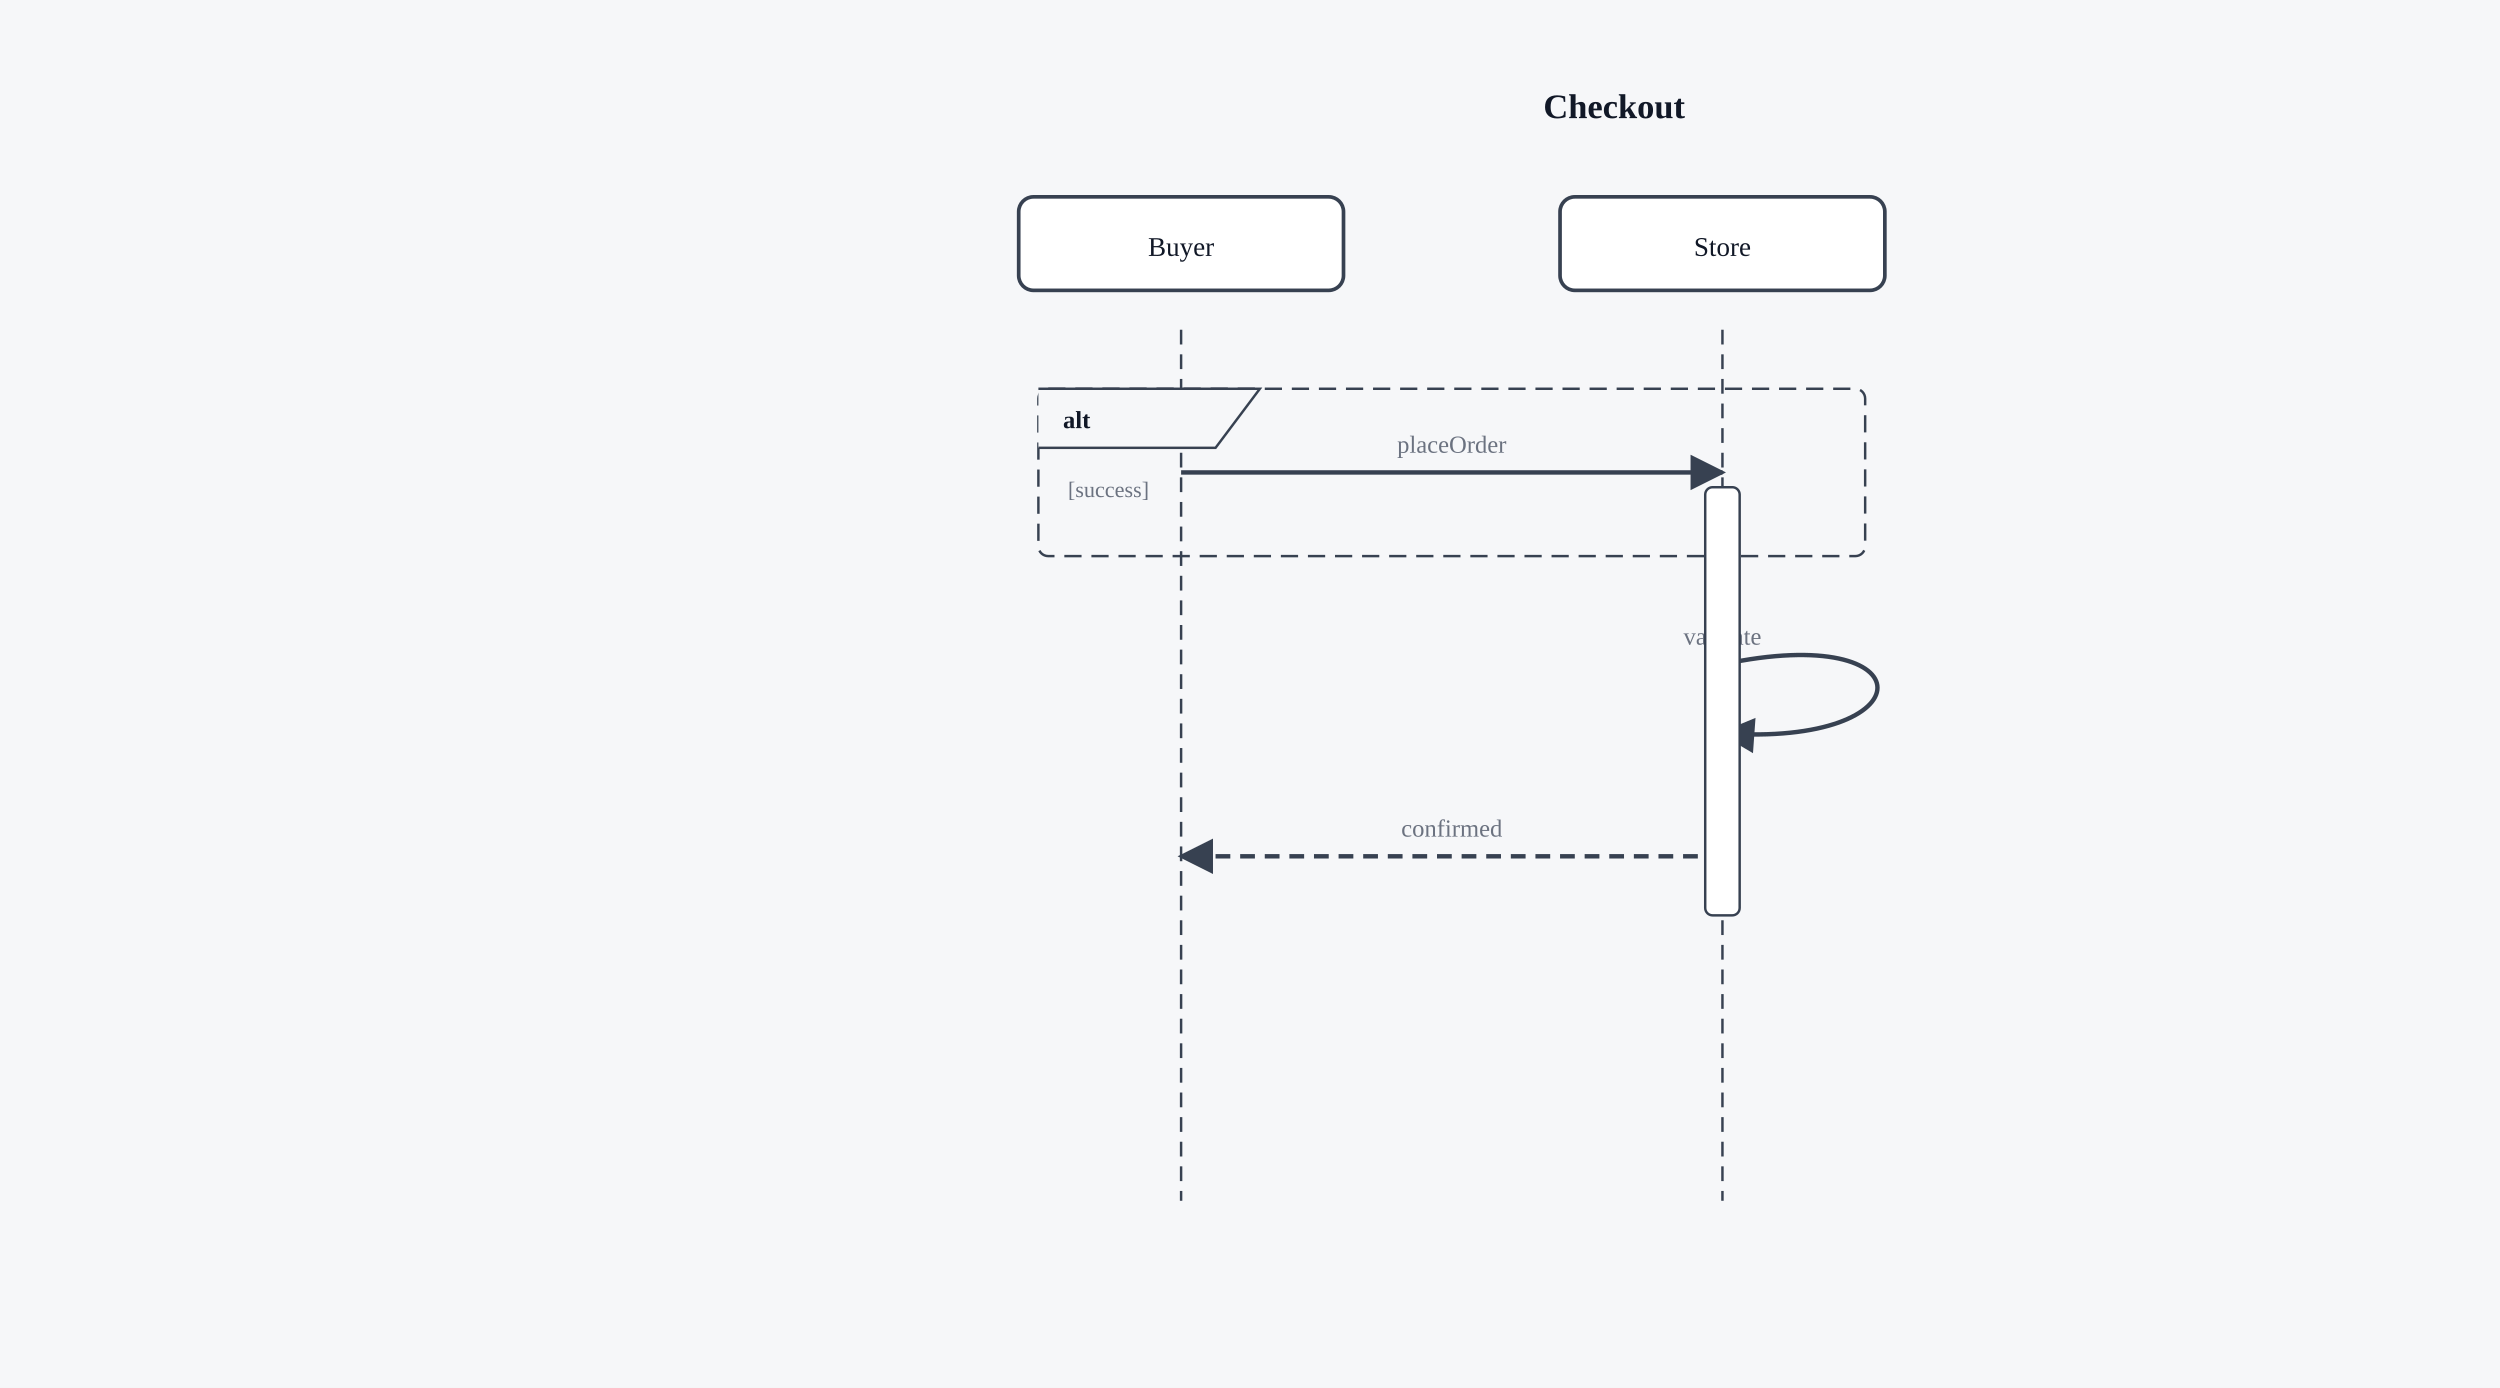
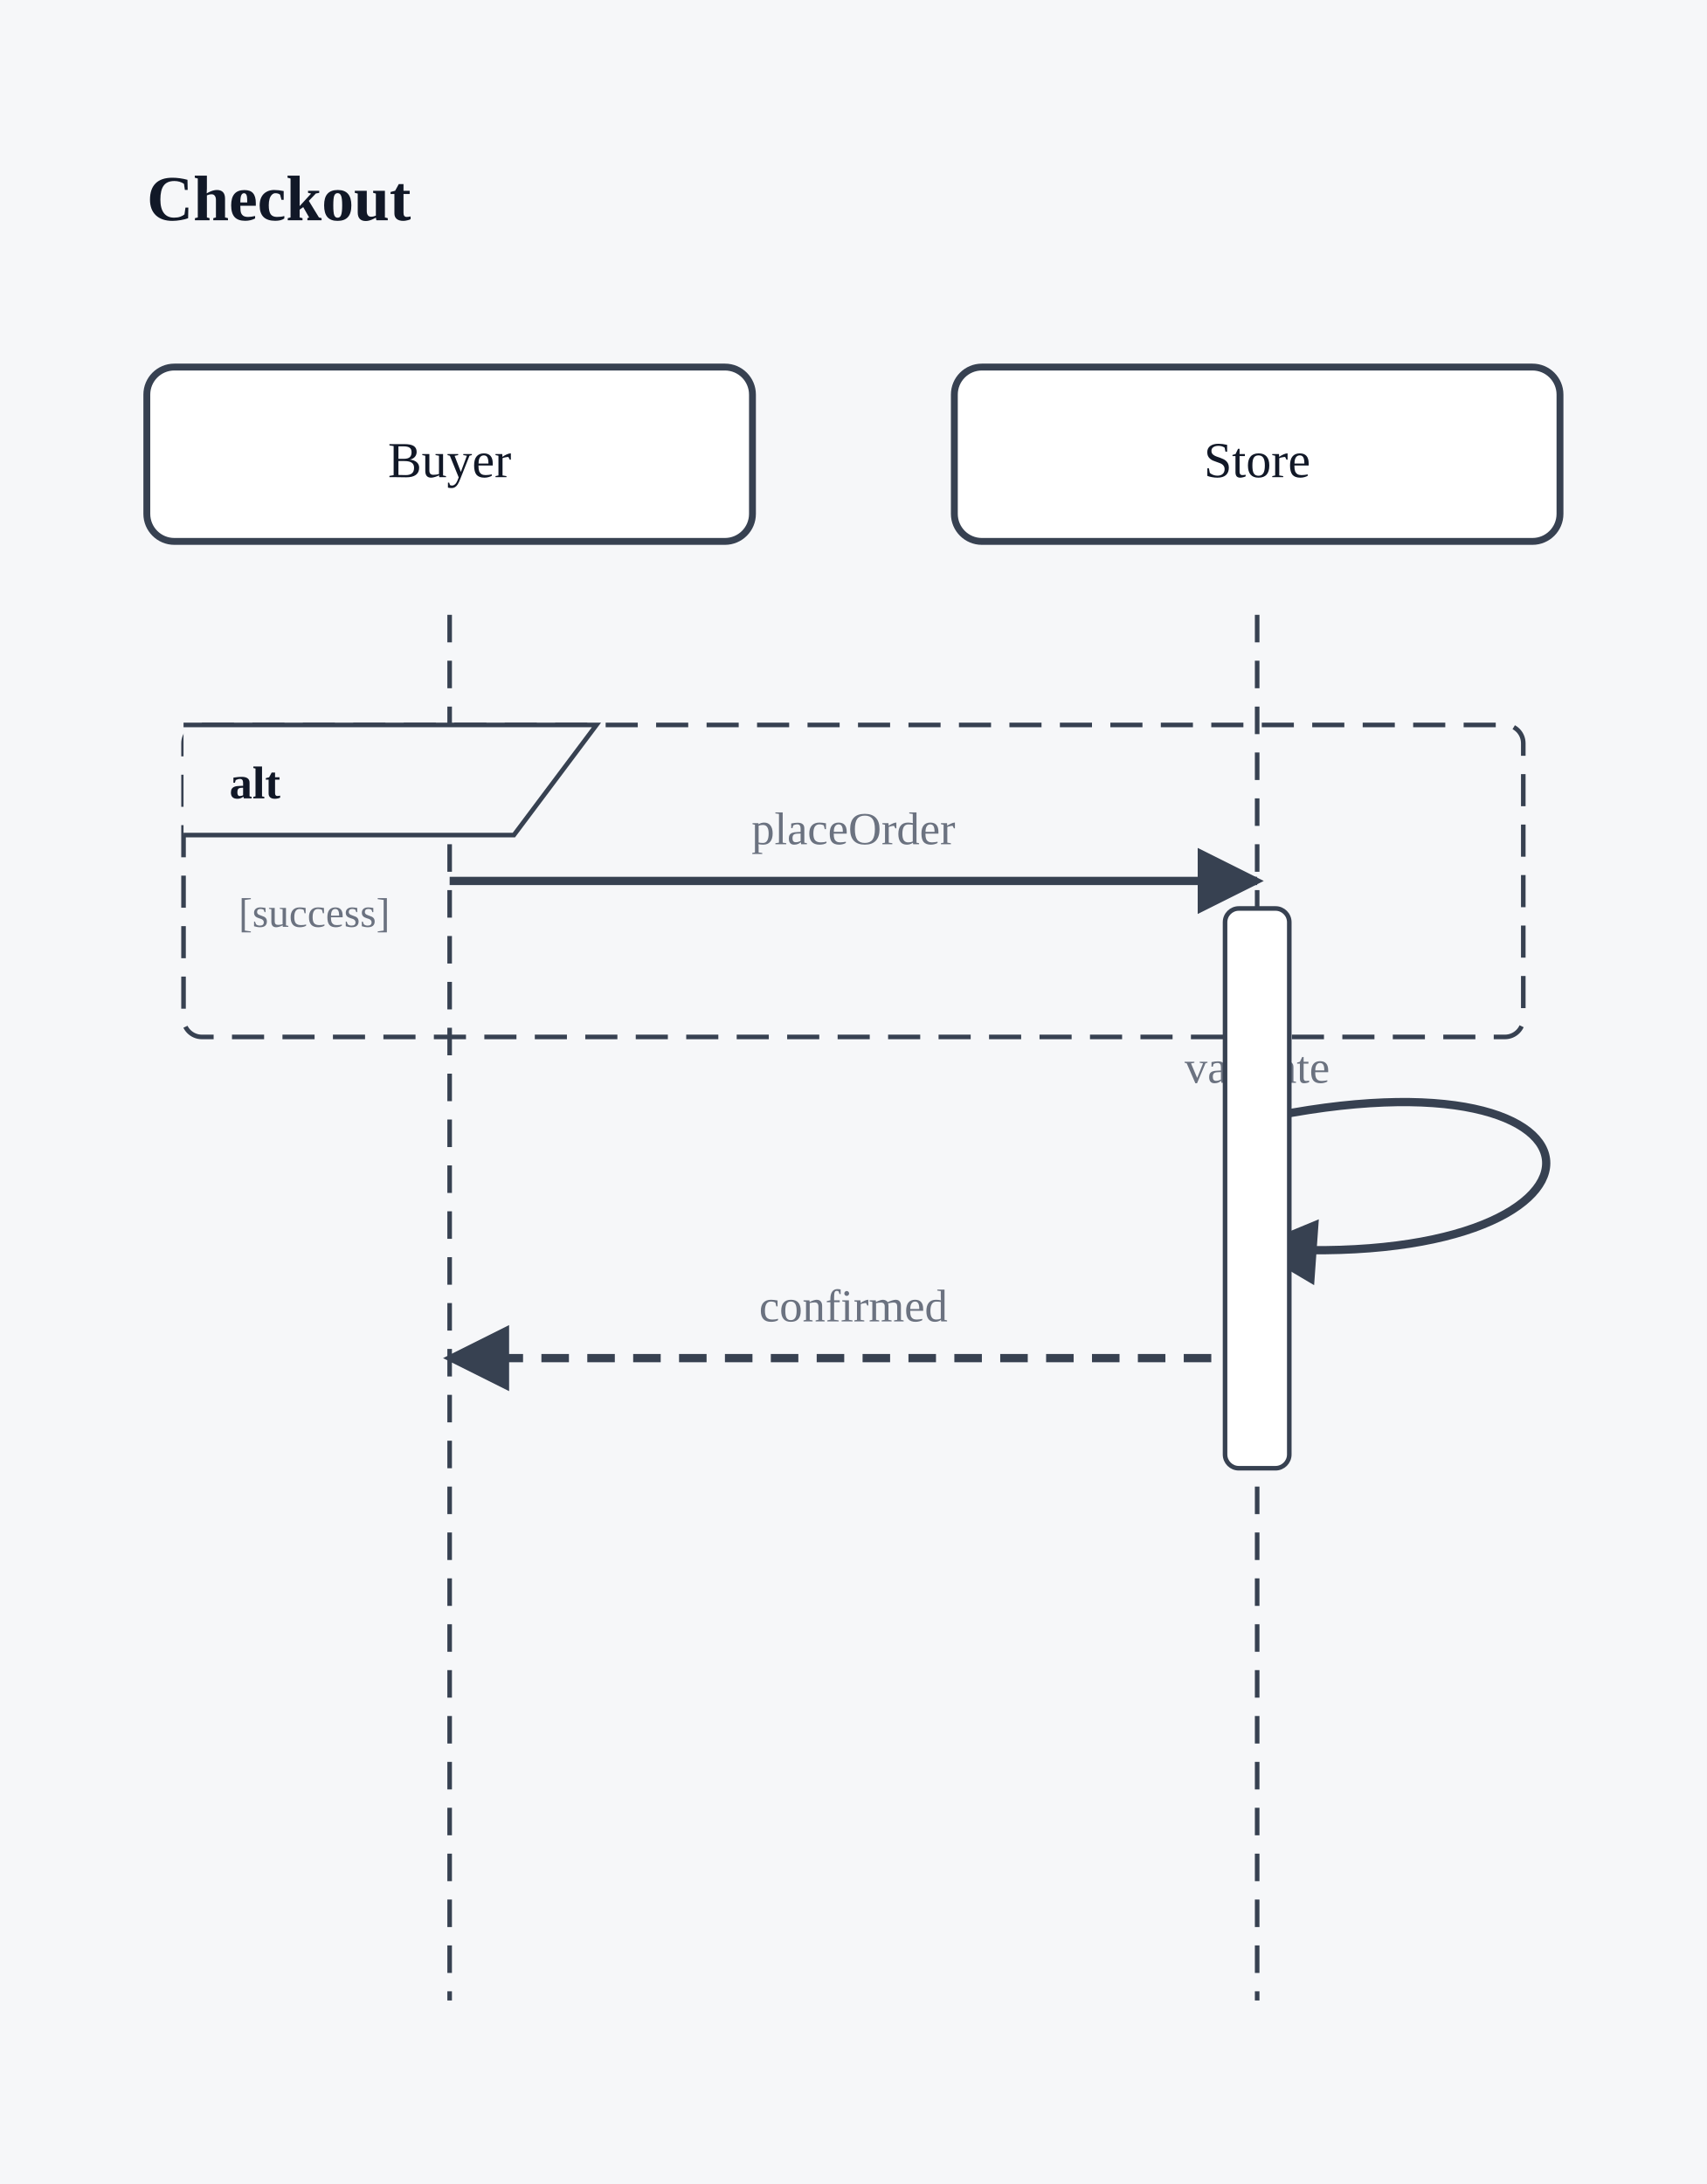
- <svg xmlns="http://www.w3.org/2000/svg" class="sysml-viz-svg" width="100%" height="100%" viewBox="-16 -16 1016 564" role="img" aria-label="Checkout" data-color-scheme="light" style="touch-action: none; cursor: grab;">
-   <rect class="viz-bg" x="-16" y="-16" width="1016" height="564" fill="#f6f7f9" />
+ <svg xmlns="http://www.w3.org/2000/svg" class="sysml-viz-svg" width="100%" height="100%" viewBox="388 -16 372 476" role="img" aria-label="Checkout" data-color-scheme="light" style="touch-action: none; cursor: grab;">
+   <rect class="viz-bg" x="388" y="-16" width="372" height="476" fill="#f6f7f9" />
  <defs>
    <marker id="viz-arrow" markerWidth="10" markerHeight="10" refX="9" refY="3" orient="auto" markerUnits="strokeWidth">
      <path d="M0,0 L0,6 L9,3 z" fill="#374151" />
    </marker>
    <marker id="general-d3-arrow" viewBox="0 -5 10 10" refX="8" refY="0" markerWidth="5" markerHeight="5" orient="auto">
      <path d="M0,-4L10,0L0,4" style="fill: #374151;" />
    </marker>
    <marker id="general-d3-arrow-open" viewBox="0 -5 10 10" refX="9" refY="0" markerWidth="8" markerHeight="8" orient="auto">
      <path d="M0,-4L10,0L0,4" style="fill: none; stroke: #374151; stroke-width: 1.3;" />
    </marker>
    <marker id="general-d3-specializes" viewBox="0 -6 12 12" refX="11" refY="0" markerWidth="8" markerHeight="8" orient="auto">
      <path d="M0,0L10,-4L10,4Z" style="fill: #ffffff; stroke: #374151; stroke-width: 1.2;" />
    </marker>
    <marker id="general-d3-defined-by" viewBox="-8 -6 20 12" refX="11" refY="0" markerWidth="13.5" markerHeight="8" orient="auto">
      <path d="M1,-4.5L11,0L1,4.5Z" style="fill: #ffffff; stroke: #374151; stroke-width: 1.2;" />
      <circle cx="-2.5" cy="-3" r="1.2" style="fill: #374151;" />
      <circle cx="-2.5" cy="3" r="1.2" style="fill: #374151;" />
    </marker>
    <marker id="general-d3-subsets" viewBox="0 -6 12 12" refX="11" refY="0" markerWidth="8" markerHeight="8" orient="auto">
      <path d="M1,-4.5L11,0L1,4.5Z" style="fill: #ffffff; stroke: #374151; stroke-width: 1.2;" />
    </marker>
    <marker id="general-d3-diamond" viewBox="0 -6 12 12" refX="2" refY="0" markerWidth="7" markerHeight="7" orient="auto">
      <path d="M0,0L5,-4L10,0L5,4Z" style="fill: #374151;" />
    </marker>
    <marker id="ibd-connection-dot" viewBox="-5 -5 10 10" refX="0" refY="0" markerWidth="5" markerHeight="5" orient="auto">
      <circle r="3" style="fill: #ffffff; stroke: #374151; stroke-width: 1.5;" />
    </marker>
    <marker id="ibd-flow-arrow" viewBox="0 -5 10 10" refX="10" refY="0" markerWidth="8" markerHeight="8" orient="auto">
      <path d="M0,-4L10,0L0,4Z" style="fill: #374151;" />
    </marker>
    <marker id="ibd-interface-arrow" viewBox="0 -5 10 10" refX="10" refY="0" markerWidth="8" markerHeight="8" orient="auto">
      <path d="M0,-4L10,0L0,4Z" style="fill: none; stroke: #374151; stroke-width: 1.5;" />
    </marker>
    <marker id="sequence-arrow-sync" viewBox="0 -5 10 10" refX="9" refY="0" markerWidth="8" markerHeight="8" orient="auto">
      <path d="M0,-5L10,0L0,5" style="fill: #374151;" />
    </marker>
  </defs>
  <style class="sysml-node-chrome-style">.sysml-disclosure { cursor: pointer; outline: none; }
.sysml-disclosure .sysml-disclosure-box,
.sysml-disclosure .sysml-disclosure-glyph { pointer-events: none; }
.sysml-disclosure:hover .sysml-disclosure-target { fill: #e5e7eb !important; fill-opacity: 0.55; }
.sysml-disclosure:hover .sysml-disclosure-box { fill: #e5e7eb; stroke: #374151; }
.sysml-disclosure:focus-visible .sysml-disclosure-target { stroke: #2563eb; stroke-width: 2px; fill: #e5e7eb !important; fill-opacity: 0.35; }
.sysml-disclosure:focus-visible .sysml-disclosure-box { stroke: #2563eb; }
.sysml-compartment-label text { user-select: none; }
.viz-node text { user-select: none; }</style>
  <g class="viz-root">
-     <text x="640" y="32" text-anchor="middle" style="font-size: 14px; font-weight: 700; fill: #111827;">Checkout</text>
+     <text x="420" y="32" text-anchor="start" style="font-size: 14px; font-weight: 700; fill: #111827;">Checkout</text>
    <g class="sequence-lifelines">
      <g class="sequence-lifeline" data-node-id="buyer" style="cursor: ;">
-         <rect class="node-background" data-original-stroke="#374151" data-original-width="1.5px" x="398" y="64" width="132" height="38" rx="6" style="fill: #ffffff; stroke: #374151; stroke-width: 1.5px;" />
-         <text x="464" y="88" text-anchor="middle" style="font-size: 11px; fill: #111827;">Buyer</text>
-         <line x1="464" y1="118" x2="464" y2="472" style="stroke: #374151; stroke-dasharray: 6,4;" />
+         <rect class="node-background" data-original-stroke="#374151" data-original-width="1.5px" x="420" y="64" width="132" height="38" rx="6" style="fill: #ffffff; stroke: #374151; stroke-width: 1.5px;" />
+         <text x="486" y="88" text-anchor="middle" style="font-size: 11px; fill: #111827;">Buyer</text>
+         <line x1="486" y1="118" x2="486" y2="420" style="stroke: #374151; stroke-dasharray: 6,4;" />
      </g>
      <g class="sequence-lifeline" data-node-id="store" style="cursor: ;">
-         <rect class="node-background" data-original-stroke="#374151" data-original-width="1.5px" x="618" y="64" width="132" height="38" rx="6" style="fill: #ffffff; stroke: #374151; stroke-width: 1.5px;" />
-         <text x="684" y="88" text-anchor="middle" style="font-size: 11px; fill: #111827;">Store</text>
-         <line x1="684" y1="118" x2="684" y2="472" style="stroke: #374151; stroke-dasharray: 6,4;" />
+         <rect class="node-background" data-original-stroke="#374151" data-original-width="1.5px" x="596" y="64" width="132" height="38" rx="6" style="fill: #ffffff; stroke: #374151; stroke-width: 1.5px;" />
+         <text x="662" y="88" text-anchor="middle" style="font-size: 11px; fill: #111827;">Store</text>
+         <line x1="662" y1="118" x2="662" y2="420" style="stroke: #374151; stroke-dasharray: 6,4;" />
      </g>
    </g>
    <g class="sequence-fragments">
      <g class="sequence-fragment sequence-fragment-alt">
-         <rect x="406" y="142" width="336" height="68" rx="4" style="fill: none; stroke: #374151; stroke-dasharray: 7,4;" />
-         <path d="M406,166 L478,166 L496,142 L406,142" style="fill: #f6f7f9; stroke: #374151;" />
-         <text x="416" y="158" style="font-size: 10px; font-weight: 700; fill: #111827;">alt</text>
-         <text class="sequence-fragment-guard" x="418" y="186" style="font-size: 9px; fill: #6b7280;">[success]</text>
+         <rect x="428" y="142" width="292" height="68" rx="4" style="fill: none; stroke: #374151; stroke-dasharray: 7,4;" />
+         <path d="M428,166 L500,166 L518,142 L428,142" style="fill: #f6f7f9; stroke: #374151;" />
+         <text x="438" y="158" style="font-size: 10px; font-weight: 700; fill: #111827;">alt</text>
+         <text class="sequence-fragment-guard" x="440" y="186" style="font-size: 9px; fill: #6b7280;">[success]</text>
      </g>
    </g>
    <g class="sequence-messages">
-       <line class="sequence-message" x1="464" y1="176" x2="684" y2="176" data-edge-id="m1" data-base-stroke-width="1.8" style="stroke: #374151; stroke-width: 1.8px; stroke-dasharray: none; marker-end: url(#sequence-arrow-sync);" />
-       <line class="viz-edge-hit-target" data-tooltip-kind="edge" data-tooltip-id="m1" x1="464" y1="176" x2="684" y2="176" style="stroke: transparent; stroke-width: 12px; pointer-events: stroke;" />
+       <line class="sequence-message" x1="486" y1="176" x2="662" y2="176" data-edge-id="m1" data-base-stroke-width="1.8" style="stroke: #374151; stroke-width: 1.8px; stroke-dasharray: none; marker-end: url(#sequence-arrow-sync);" />
+       <line class="viz-edge-hit-target" data-tooltip-kind="edge" data-tooltip-id="m1" x1="486" y1="176" x2="662" y2="176" style="stroke: transparent; stroke-width: 12px; pointer-events: stroke;" />
      <text x="574" y="168" text-anchor="middle" style="font-size: 10px; fill: #6b7280;">placeOrder</text>
-       <path class="sequence-message sequence-message-self" d="M684,254 C768,236 768,288 684,282" data-edge-id="m2" data-base-stroke-width="1.8" style="fill: none; stroke: #374151; stroke-width: 1.8px; stroke-dasharray: none; marker-end: url(#sequence-arrow-sync);" />
-       <path class="viz-edge-hit-target" data-tooltip-kind="edge" data-tooltip-id="m2" d="M684,254 C768,236 768,288 684,282" style="fill: none; stroke: transparent; stroke-width: 12px; pointer-events: stroke;" />
-       <text x="684" y="246" text-anchor="middle" style="font-size: 10px; fill: #6b7280;">validate</text>
-       <line class="sequence-message sequence-message-return" x1="684" y1="332" x2="464" y2="332" data-edge-id="m3" data-base-stroke-width="1.8" style="stroke: #374151; stroke-width: 1.8px; stroke-dasharray: 6,4; marker-end: url(#sequence-arrow-sync);" />
-       <line class="viz-edge-hit-target" data-tooltip-kind="edge" data-tooltip-id="m3" x1="684" y1="332" x2="464" y2="332" style="stroke: transparent; stroke-width: 12px; pointer-events: stroke;" />
-       <text x="574" y="324" text-anchor="middle" style="font-size: 10px; fill: #6b7280;">confirmed</text>
+       <path class="sequence-message sequence-message-self" d="M662,228 C746,210 746,262 662,256" data-edge-id="m2" data-base-stroke-width="1.8" style="fill: none; stroke: #374151; stroke-width: 1.8px; stroke-dasharray: none; marker-end: url(#sequence-arrow-sync);" />
+       <path class="viz-edge-hit-target" data-tooltip-kind="edge" data-tooltip-id="m2" d="M662,228 C746,210 746,262 662,256" style="fill: none; stroke: transparent; stroke-width: 12px; pointer-events: stroke;" />
+       <text x="662" y="220" text-anchor="middle" style="font-size: 10px; fill: #6b7280;">validate</text>
+       <line class="sequence-message sequence-message-return" x1="662" y1="280" x2="486" y2="280" data-edge-id="m3" data-base-stroke-width="1.8" style="stroke: #374151; stroke-width: 1.8px; stroke-dasharray: 6,4; marker-end: url(#sequence-arrow-sync);" />
+       <line class="viz-edge-hit-target" data-tooltip-kind="edge" data-tooltip-id="m3" x1="662" y1="280" x2="486" y2="280" style="stroke: transparent; stroke-width: 12px; pointer-events: stroke;" />
+       <text x="574" y="272" text-anchor="middle" style="font-size: 10px; fill: #6b7280;">confirmed</text>
    </g>
    <g class="sequence-activations">
-       <rect class="sequence-activation" x="677" y="182" width="14" height="174" rx="3" style="fill: #ffffff; stroke: #374151; stroke-width: 1px;" />
+       <rect class="sequence-activation" x="655" y="182" width="14" height="122" rx="3" style="fill: #ffffff; stroke: #374151; stroke-width: 1px;" />
    </g>
  </g>
</svg>
